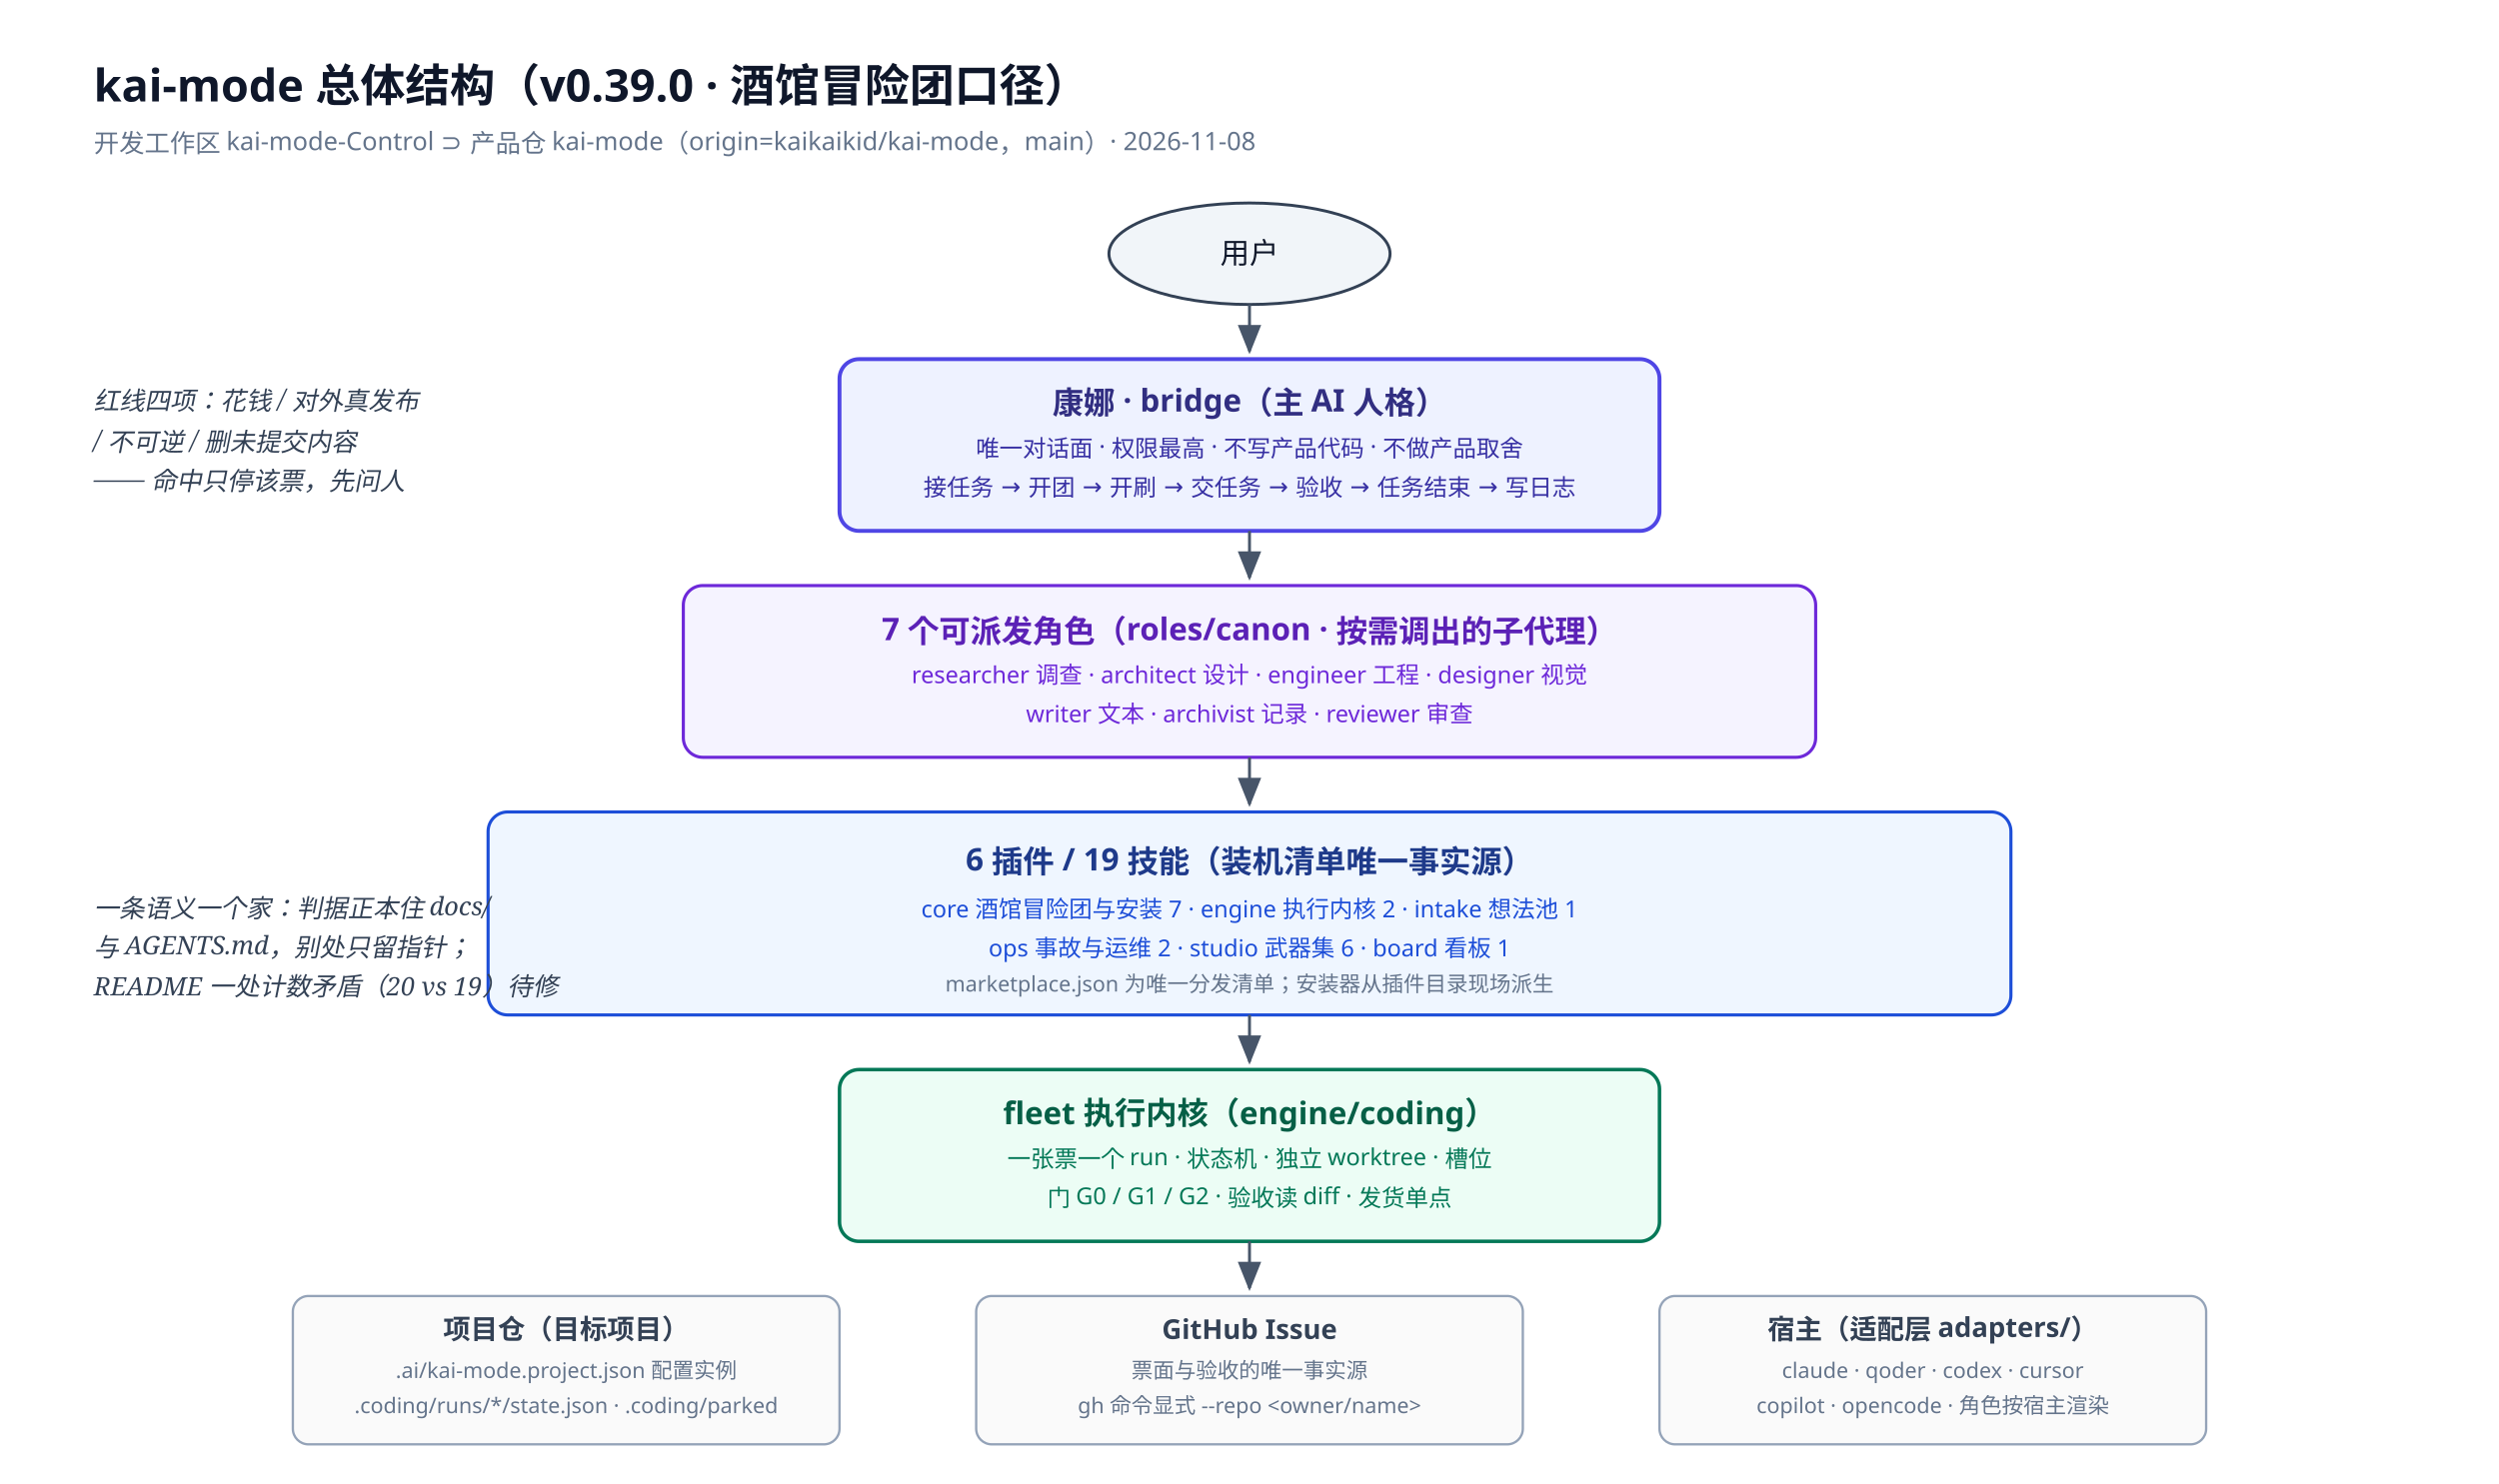
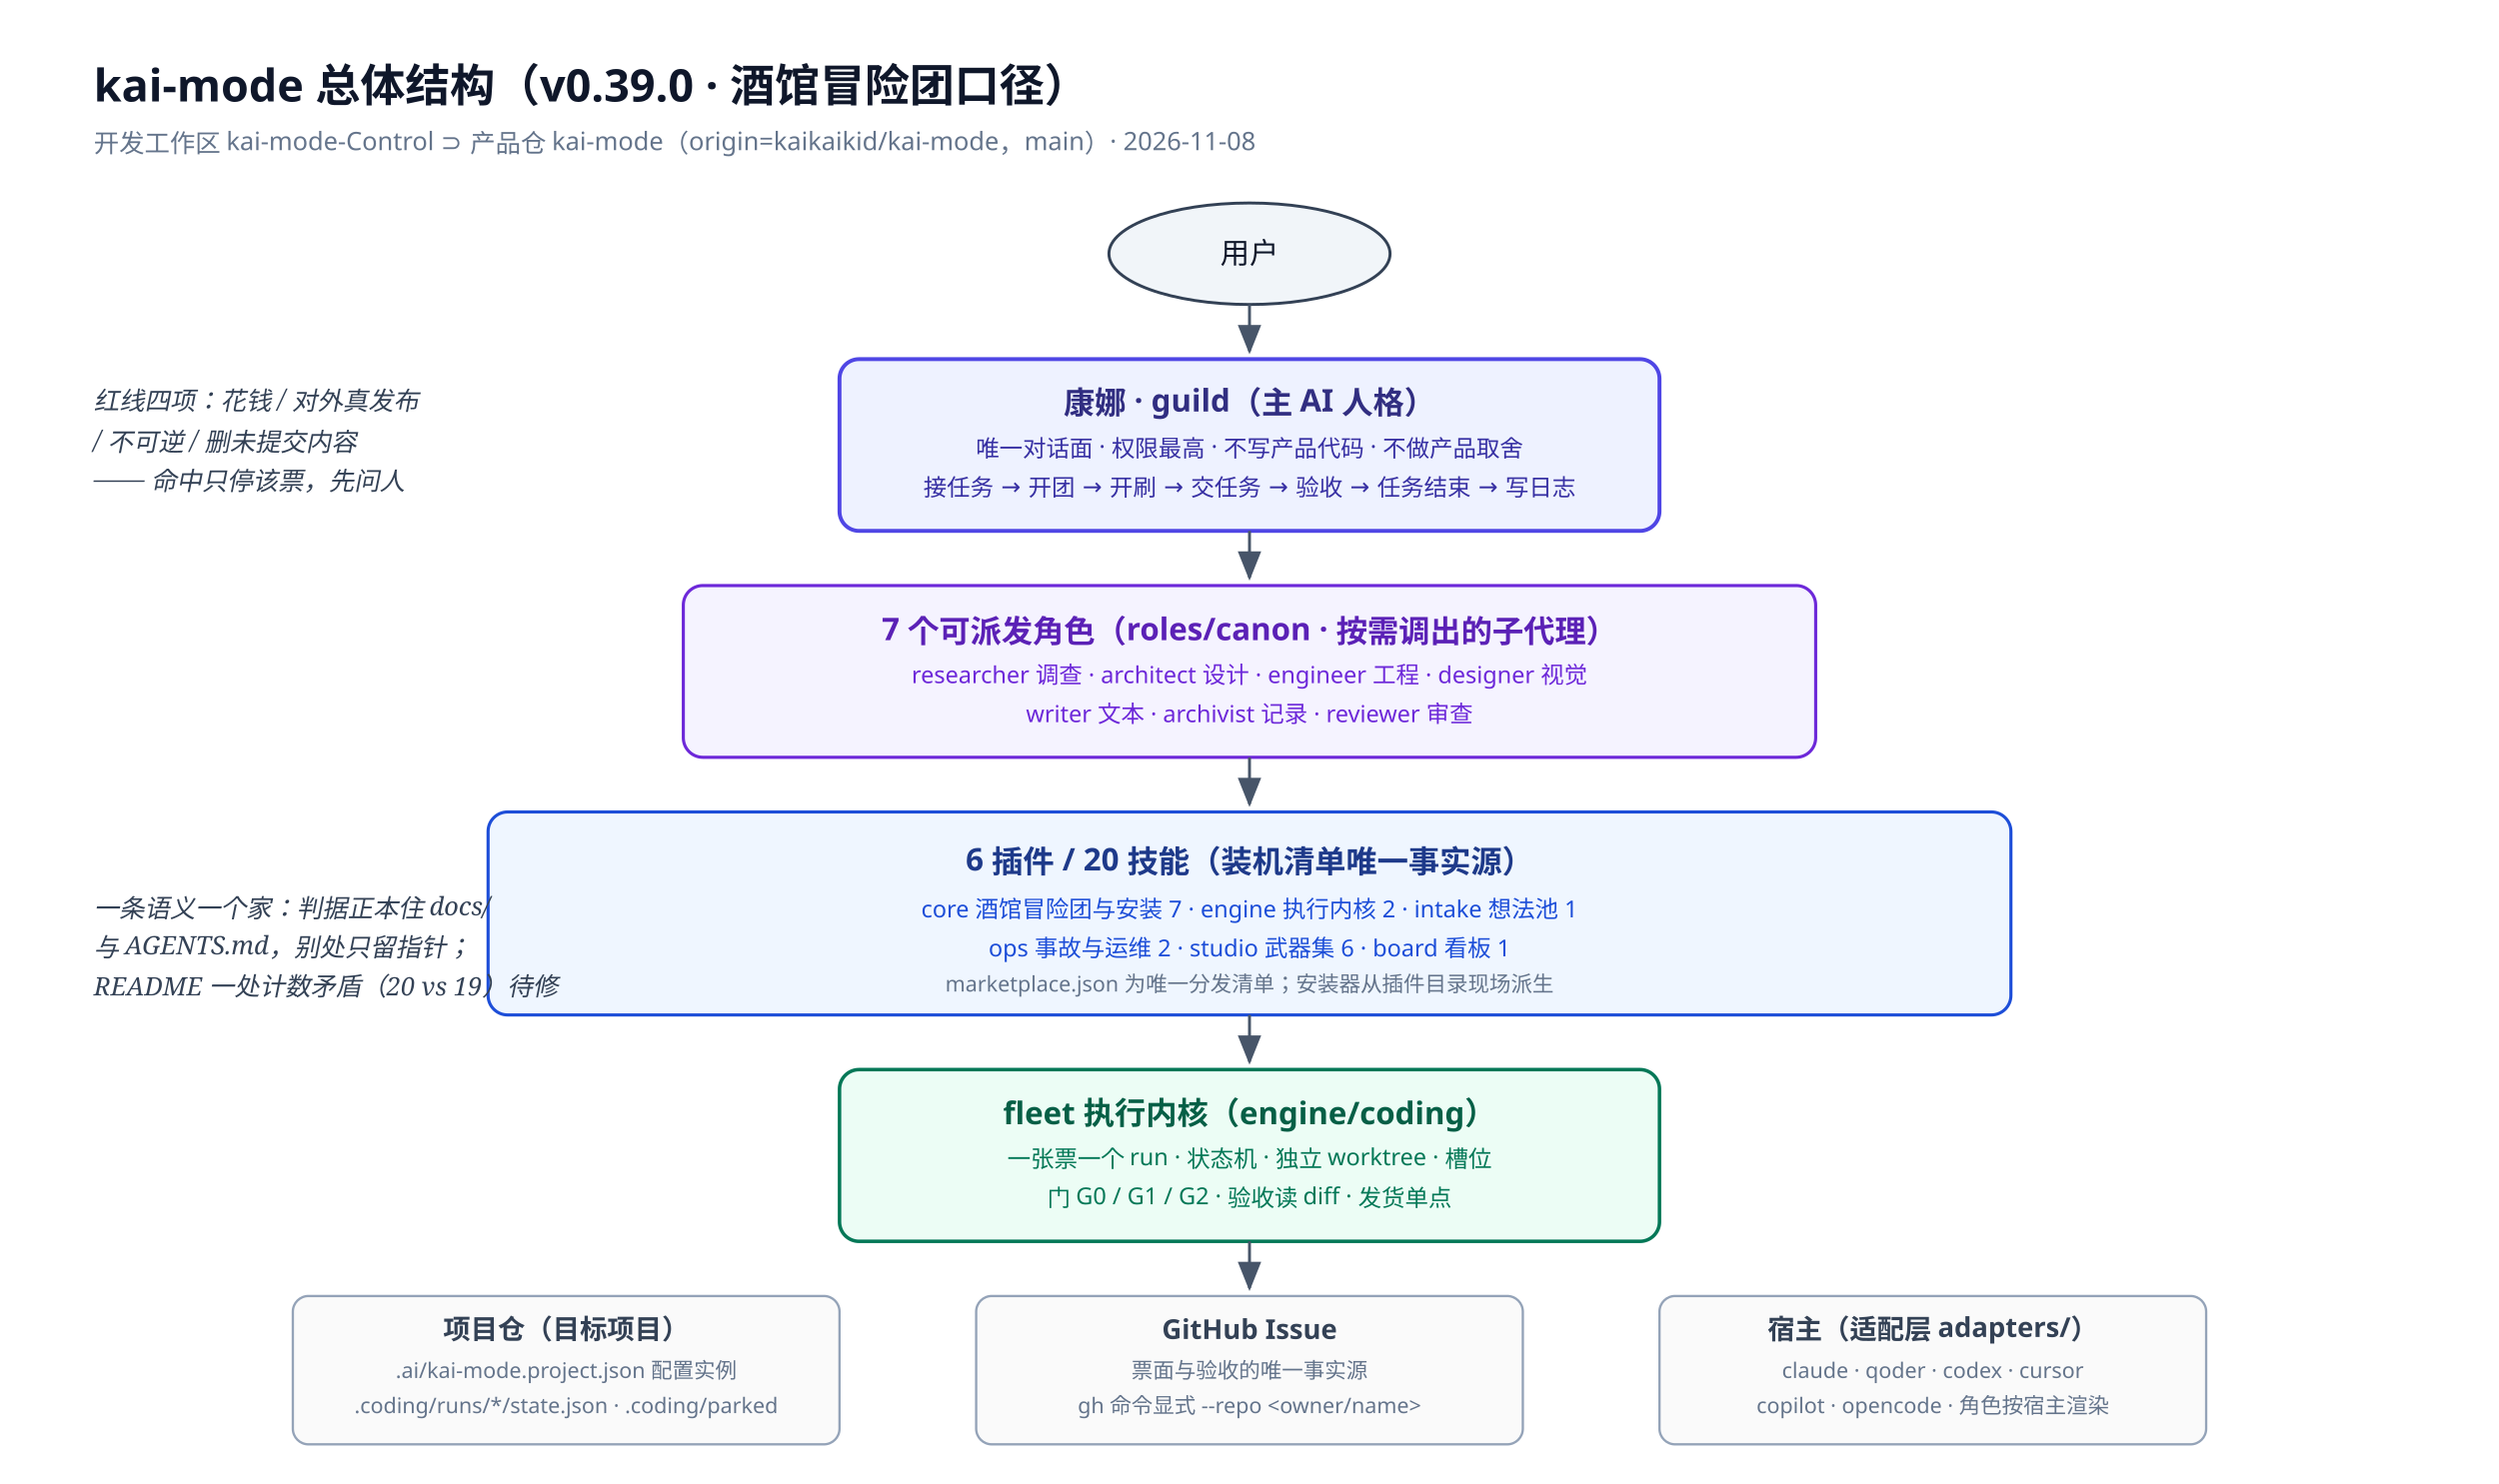
<svg xmlns="http://www.w3.org/2000/svg" width="1280" height="760" viewBox="0 0 1280 760" role="img" aria-labelledby="kaimode-structure-title kaimode-structure-desc" font-family="Segoe UI, PingFang SC, sans-serif">
  <defs>
    <marker id="kms-ar" markerWidth="10" markerHeight="8" refX="9" refY="4" orient="auto">
      <path d="M0,0 L10,4 L0,8 z" fill="#475569" />
    </marker>
  </defs>
  <text x="48" y="52" font-size="23" font-weight="bold" fill="#0f172a">kai-mode 总体结构（v0.39.0 · 酒馆冒险团口径）</text>
  <text x="48" y="78" font-size="13" fill="#64748b">开发工作区 kai-mode-Control ⊃ 产品仓 kai-mode（origin=kaikaikid/kai-mode，main）· 2026-11-08</text>
  <ellipse cx="640" cy="130" rx="72" ry="26" fill="#f1f5f9" stroke="#334155" stroke-width="1.5" />
  <text x="640" y="135" font-size="15" text-anchor="middle" fill="#0f172a">用户</text>
  <line x1="640" y1="156" x2="640" y2="180" stroke="#475569" stroke-width="1.5" marker-end="url(#kms-ar)" />
  <rect x="430" y="184" width="420" height="88" rx="10" fill="#eef2ff" stroke="#4f46e5" stroke-width="2" />
-   <text x="640" y="212" font-size="16" font-weight="bold" text-anchor="middle" fill="#312e81">康娜 · bridge（主 AI 人格）</text>
+   <text x="640" y="212" font-size="16" font-weight="bold" text-anchor="middle" fill="#312e81">康娜 · guild（主 AI 人格）</text>
  <text x="640" y="234" font-size="12" text-anchor="middle" fill="#3730a3">唯一对话面 · 权限最高 · 不写产品代码 · 不做产品取舍</text>
  <text x="640" y="254" font-size="12" text-anchor="middle" fill="#3730a3">接任务 → 开团 → 开刷 → 交任务 → 验收 → 任务结束 → 写日志</text>
  <line x1="640" y1="272" x2="640" y2="296" stroke="#475569" stroke-width="1.5" marker-end="url(#kms-ar)" />
  <rect x="350" y="300" width="580" height="88" rx="10" fill="#f5f3ff" stroke="#6d28d9" stroke-width="1.6" />
  <text x="640" y="328" font-size="16" font-weight="bold" text-anchor="middle" fill="#5b21b6">7 个可派发角色（roles/canon · 按需调出的子代理）</text>
  <text x="640" y="350" font-size="12" text-anchor="middle" fill="#6d28d9">researcher 调查 · architect 设计 · engineer 工程 · designer 视觉</text>
  <text x="640" y="370" font-size="12" text-anchor="middle" fill="#6d28d9">writer 文本 · archivist 记录 · reviewer 审查</text>
  <line x1="640" y1="388" x2="640" y2="412" stroke="#475569" stroke-width="1.5" marker-end="url(#kms-ar)" />
  <rect x="250" y="416" width="780" height="104" rx="10" fill="#eff6ff" stroke="#1d4ed8" stroke-width="1.6" />
-   <text x="640" y="446" font-size="16" font-weight="bold" text-anchor="middle" fill="#1e3a8a">6 插件 / 19 技能（装机清单唯一事实源）</text>
+   <text x="640" y="446" font-size="16" font-weight="bold" text-anchor="middle" fill="#1e3a8a">6 插件 / 20 技能（装机清单唯一事实源）</text>
  <text x="640" y="470" font-size="12" text-anchor="middle" fill="#1d4ed8">core 酒馆冒险团与安装 7 · engine 执行内核 2 · intake 想法池 1</text>
  <text x="640" y="490" font-size="12" text-anchor="middle" fill="#1d4ed8">ops 事故与运维 2 · studio 武器集 6 · board 看板 1</text>
  <text x="640" y="508" font-size="11" text-anchor="middle" fill="#64748b">marketplace.json 为唯一分发清单；安装器从插件目录现场派生</text>
  <line x1="640" y1="520" x2="640" y2="544" stroke="#475569" stroke-width="1.5" marker-end="url(#kms-ar)" />
  <rect x="430" y="548" width="420" height="88" rx="10" fill="#ecfdf5" stroke="#047857" stroke-width="1.8" />
  <text x="640" y="576" font-size="16" font-weight="bold" text-anchor="middle" fill="#065f46">fleet 执行内核（engine/coding）</text>
  <text x="640" y="598" font-size="12" text-anchor="middle" fill="#047857">一张票一个 run · 状态机 · 独立 worktree · 槽位</text>
  <text x="640" y="618" font-size="12" text-anchor="middle" fill="#047857">门 G0 / G1 / G2 · 验收读 diff · 发货单点</text>
  <line x1="640" y1="636" x2="640" y2="660" stroke="#475569" stroke-width="1.5" marker-end="url(#kms-ar)" />
  <g>
    <rect x="150" y="664" width="280" height="76" rx="8" fill="#fafafa" stroke="#94a3b8" stroke-width="1.2" />
    <text x="290" y="686" font-size="14" font-weight="bold" text-anchor="middle" fill="#334155">项目仓（目标项目）</text>
    <text x="290" y="706" font-size="11" text-anchor="middle" fill="#64748b">.ai/kai-mode.project.json 配置实例</text>
    <text x="290" y="724" font-size="11" text-anchor="middle" fill="#64748b">.coding/runs/*/state.json · .coding/parked</text>
    <rect x="500" y="664" width="280" height="76" rx="8" fill="#fafafa" stroke="#94a3b8" stroke-width="1.2" />
    <text x="640" y="686" font-size="14" font-weight="bold" text-anchor="middle" fill="#334155">GitHub Issue</text>
    <text x="640" y="706" font-size="11" text-anchor="middle" fill="#64748b">票面与验收的唯一事实源</text>
    <text x="640" y="724" font-size="11" text-anchor="middle" fill="#64748b">gh 命令显式 --repo &lt;owner/name&gt;</text>
    <rect x="850" y="664" width="280" height="76" rx="8" fill="#fafafa" stroke="#94a3b8" stroke-width="1.2" />
    <text x="990" y="686" font-size="14" font-weight="bold" text-anchor="middle" fill="#334155">宿主（适配层 adapters/）</text>
    <text x="990" y="706" font-size="11" text-anchor="middle" fill="#64748b">claude · qoder · codex · cursor</text>
    <text x="990" y="724" font-size="11" text-anchor="middle" fill="#64748b">copilot · opencode · 角色按宿主渲染</text>
  </g>
  <g font-family="Georgia, serif" font-style="italic" fill="#334155">
    <text x="48" y="210" font-size="13">红线四项：花钱 / 对外真发布</text>
    <text x="48" y="230" font-size="13">/ 不可逆 / 删未提交内容</text>
    <text x="48" y="250" font-size="13">—— 命中只停该票，先问人</text>
  </g>
  <g font-family="Georgia, serif" font-style="italic" fill="#334155">
    <text x="48" y="470" font-size="13">一条语义一个家：判据正本住 docs/</text>
    <text x="48" y="490" font-size="13">与 AGENTS.md，别处只留指针；</text>
    <text x="48" y="510" font-size="13">README 一处计数矛盾（20 vs 19）待修</text>
  </g>
</svg>
